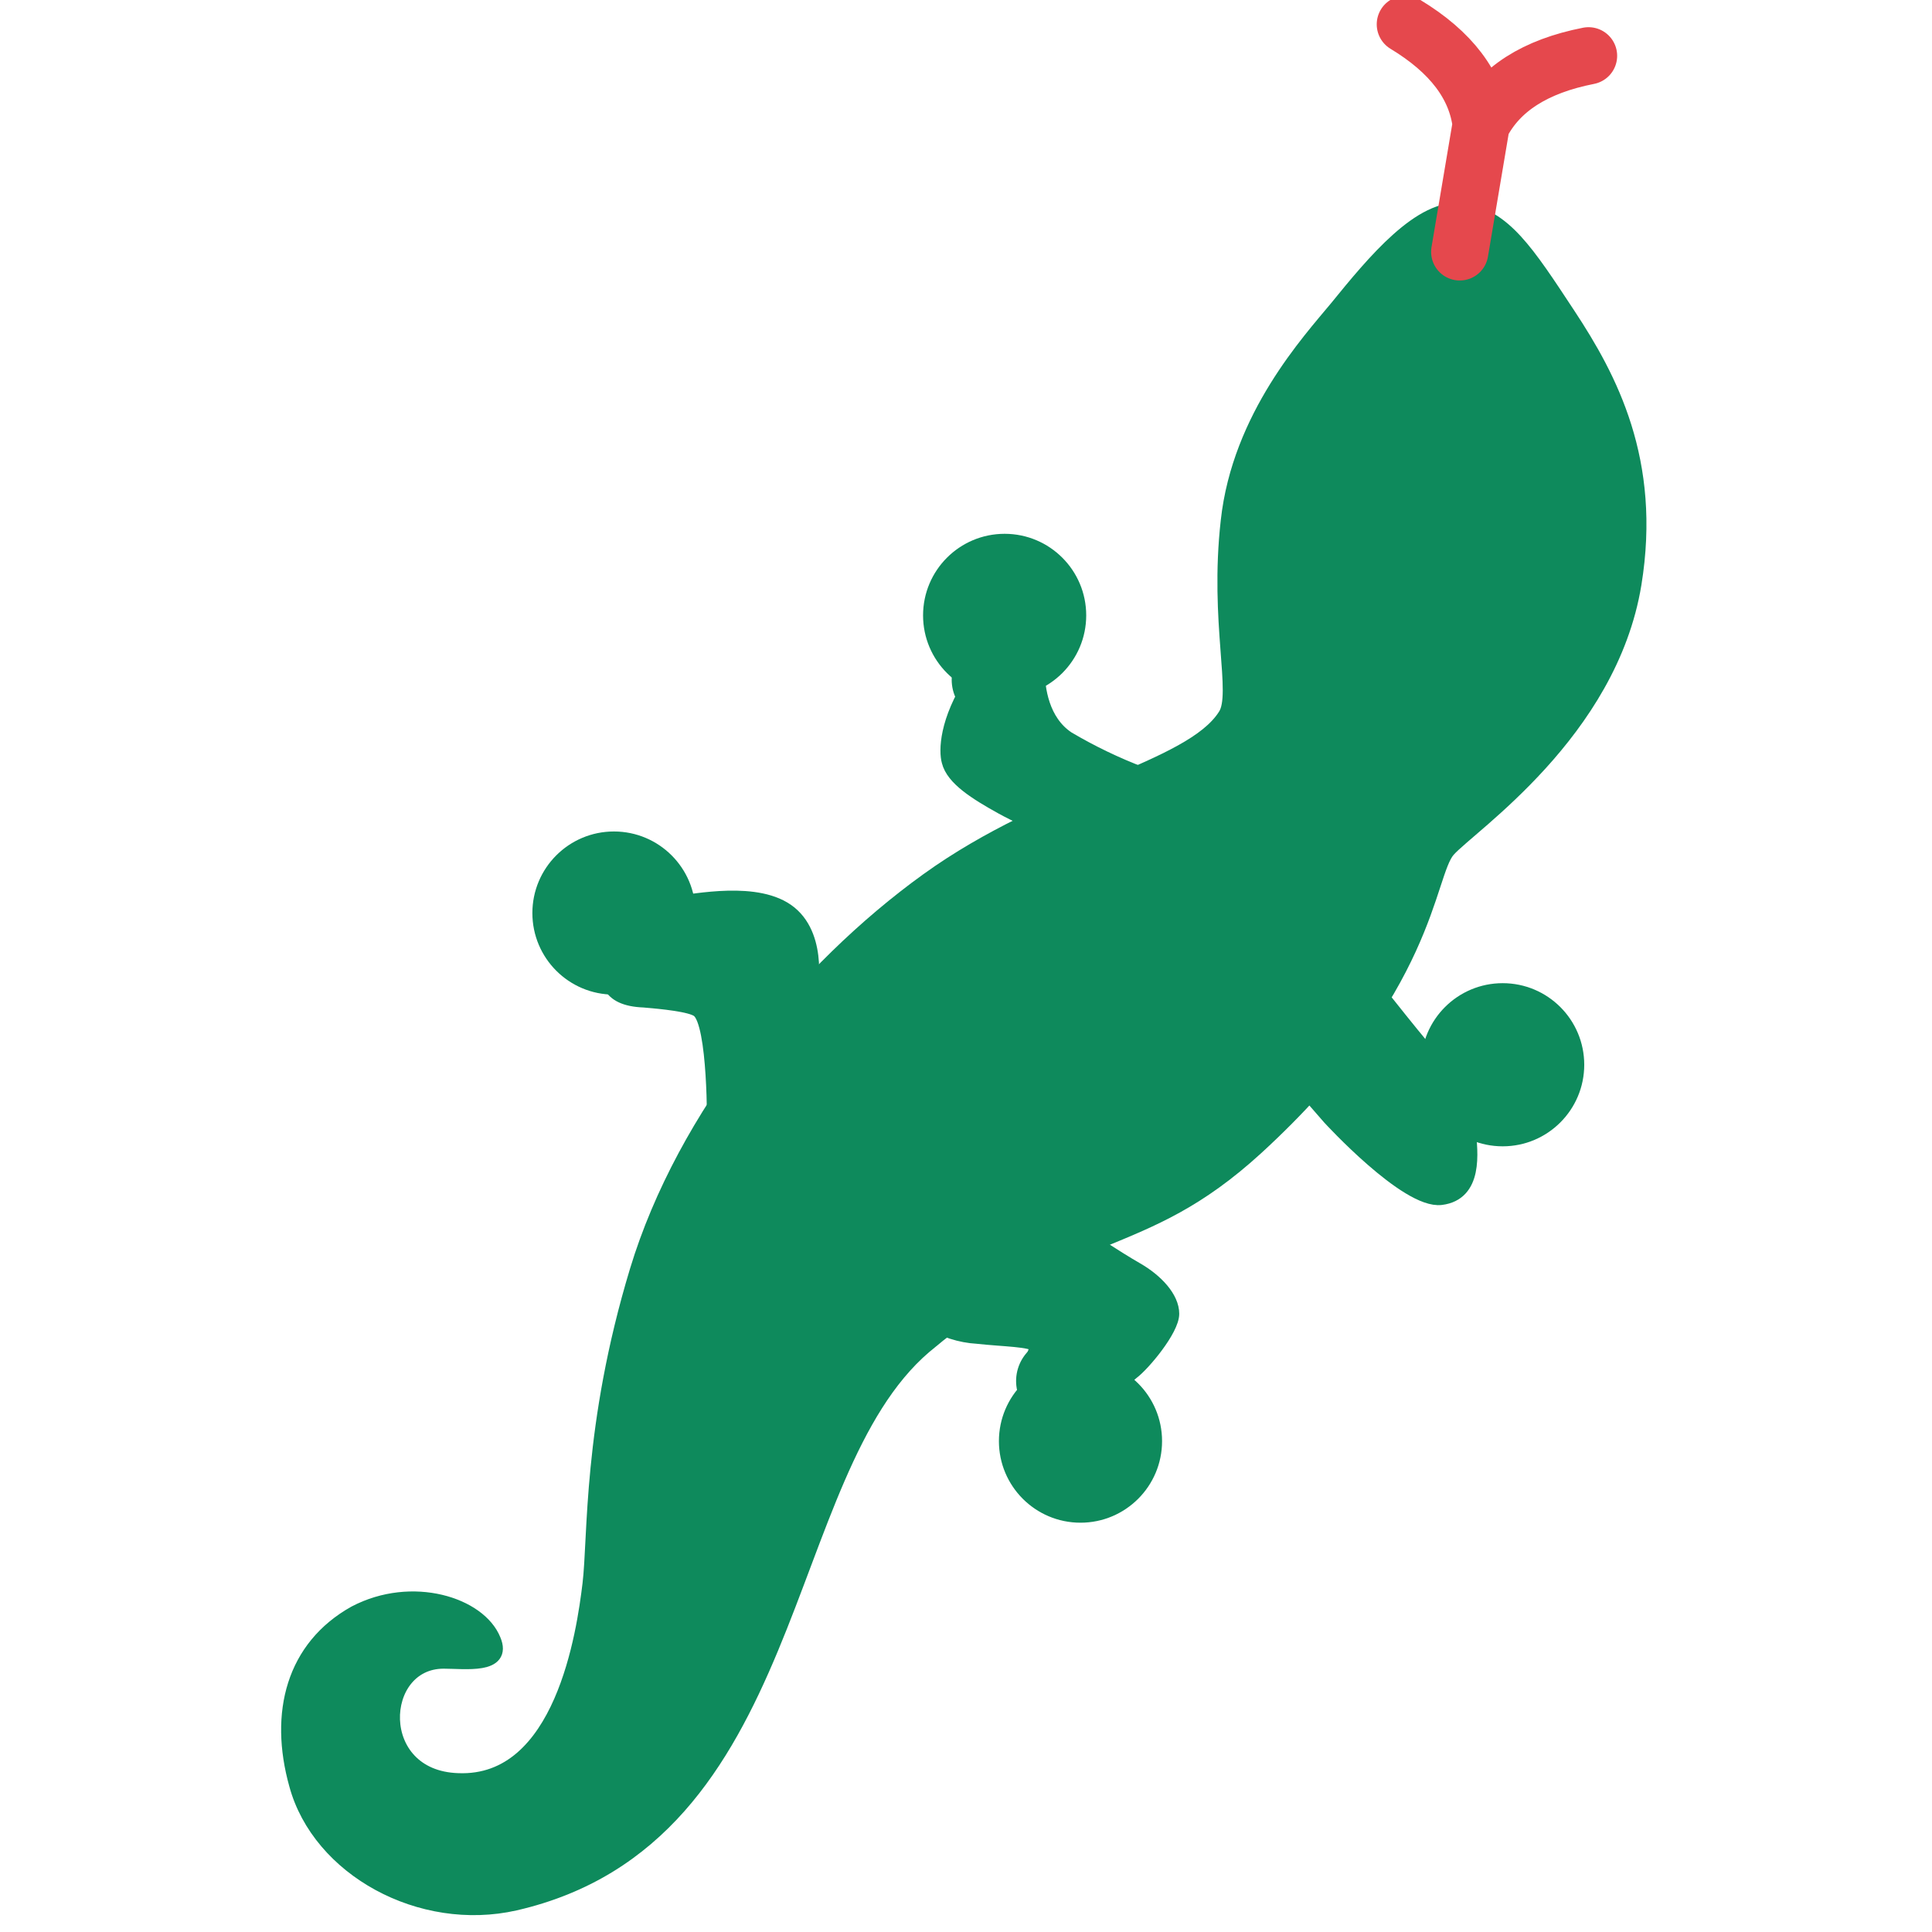
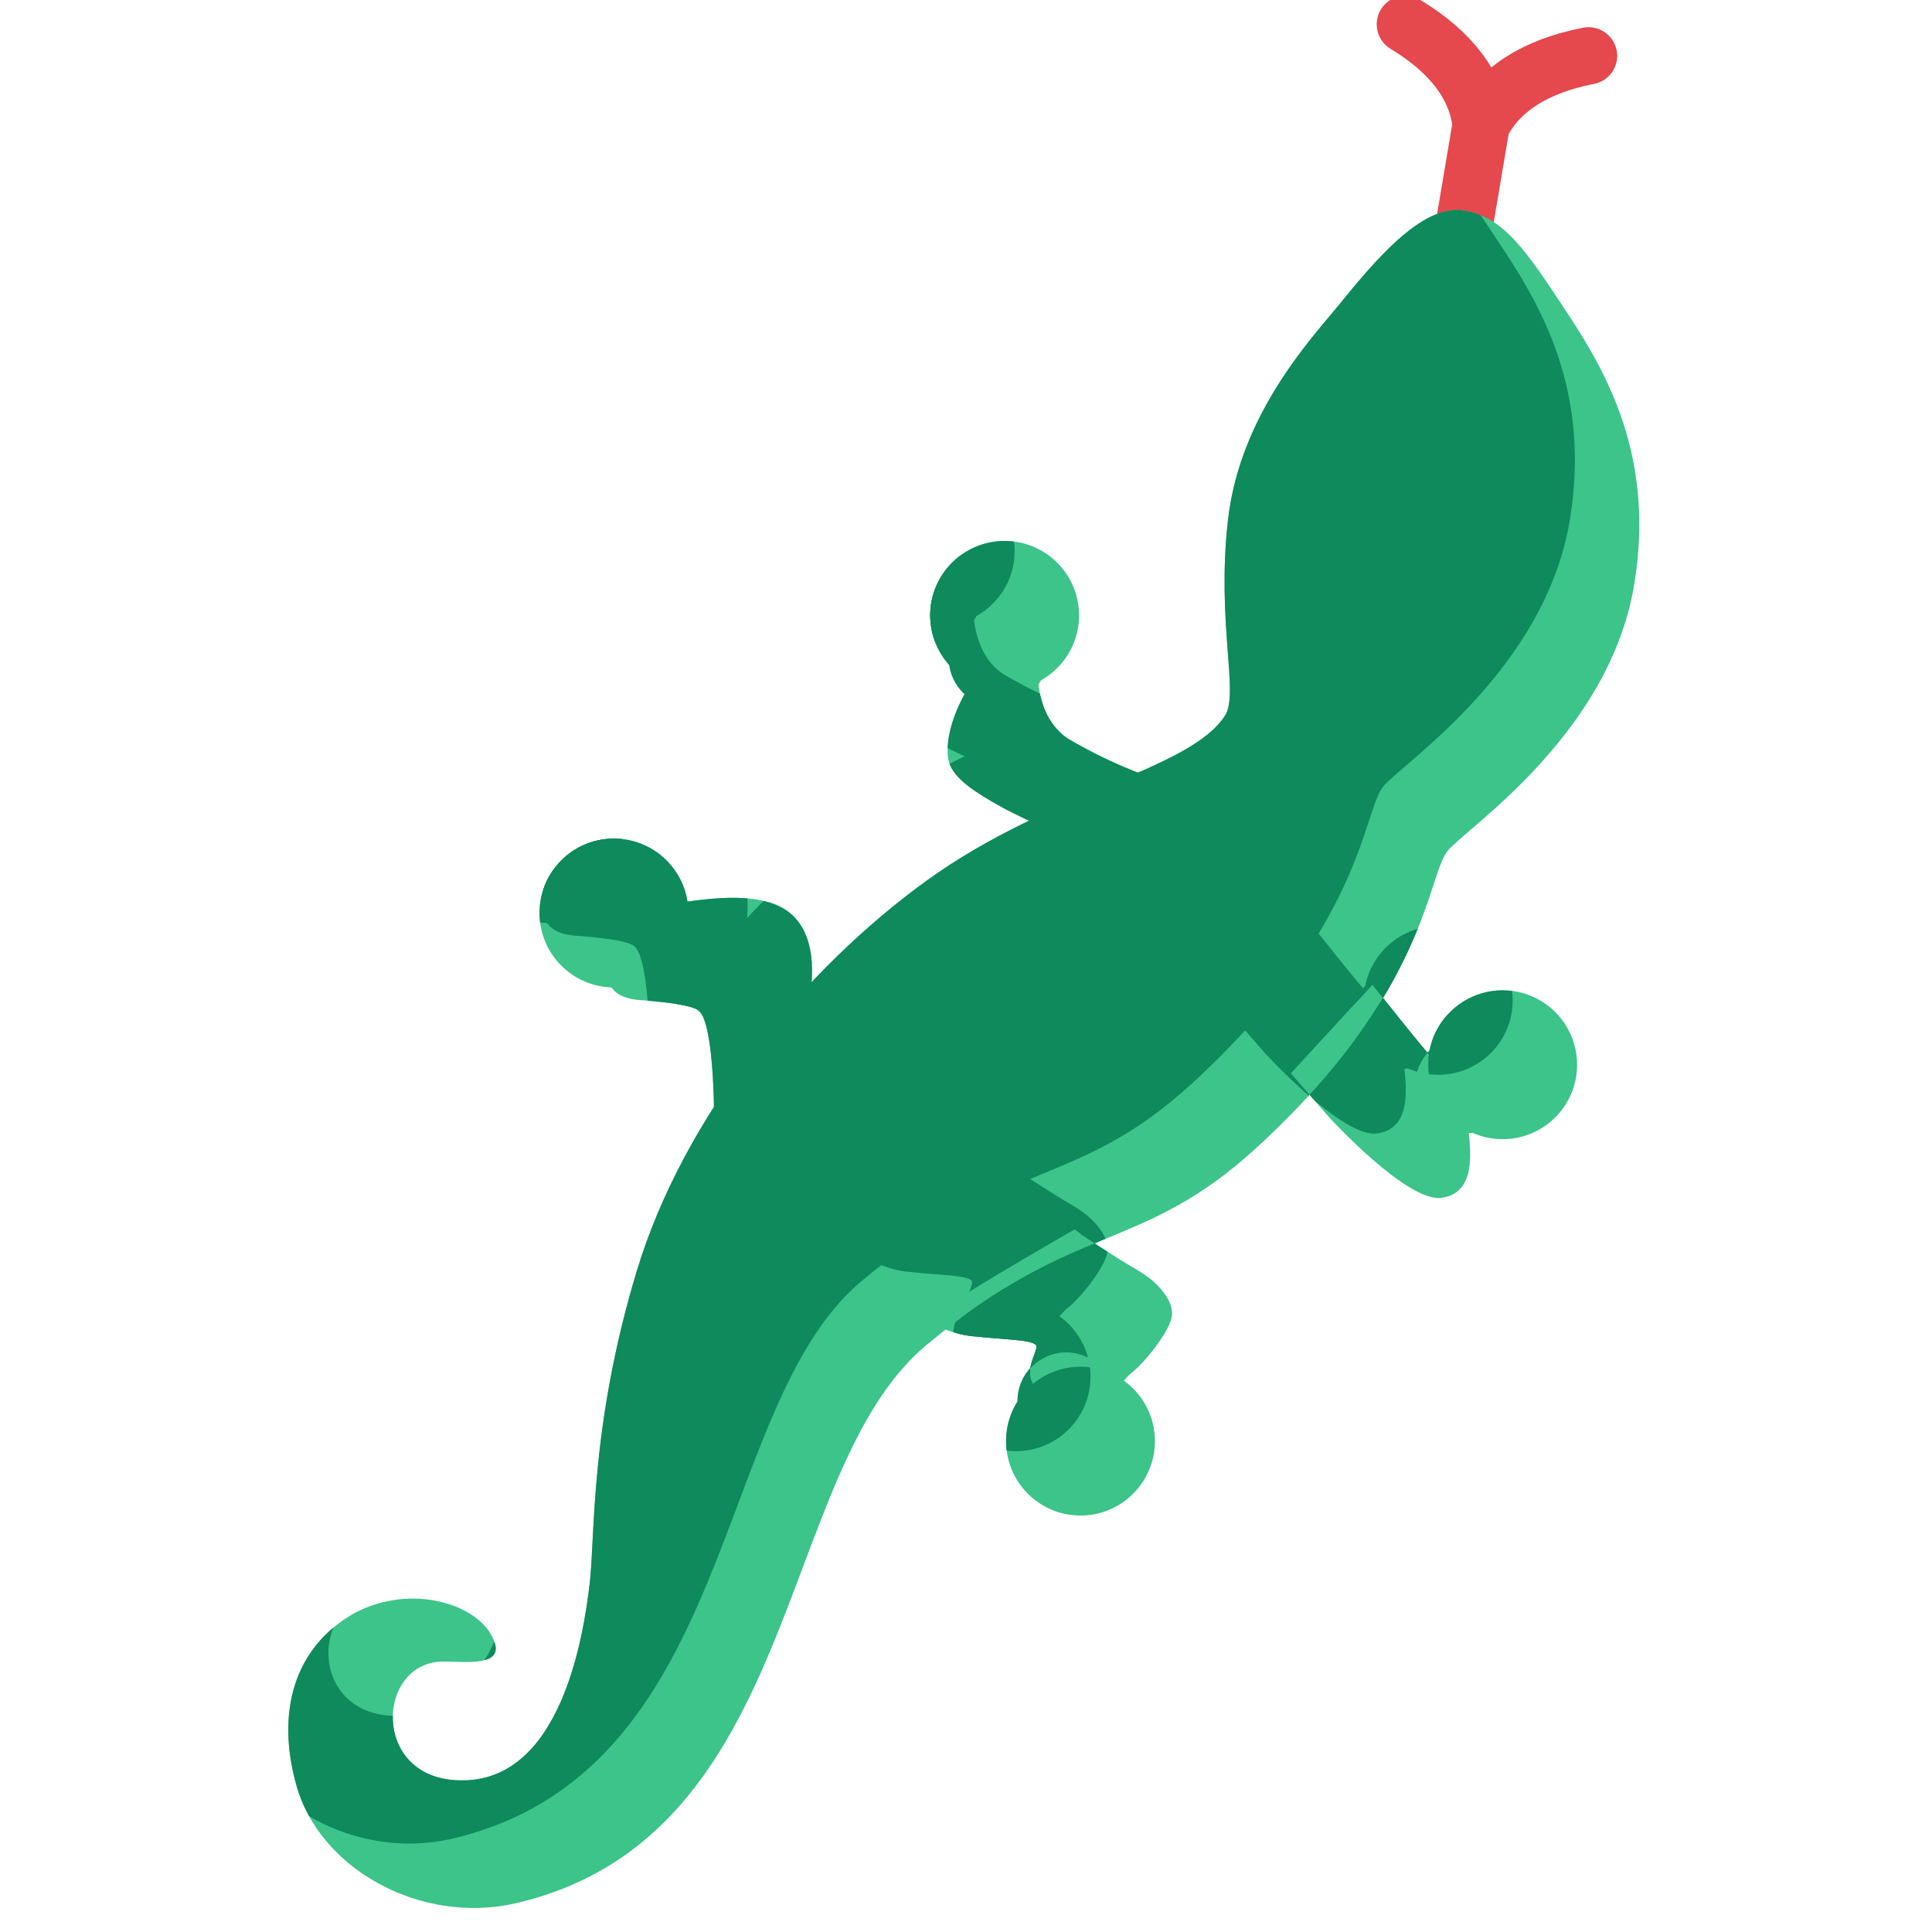
<svg xmlns="http://www.w3.org/2000/svg" viewBox="-8.5 -10 135 135">
-   <style>.b{fill:#0E8A5C;stroke:#0E8A5C}.t{stroke:#E5484D}@media (prefers-color-scheme: dark){.b{fill:#3CC48A;stroke:#3CC48A}}</style>
  <g transform="translate(128 0) scale(-1 1)">
-     <g class="b">
+     <defs>
+       <clipPath id="fav">
+         <circle cx="66.3" cy="33.0" r="5.2" />
+         <circle cx="66.8" cy="36.0" r="3.4" />
+         <circle cx="31.5" cy="64.4" r="5.2" />
+         <circle cx="34.2" cy="65.8" r="3.4" />
+         <circle cx="93.6" cy="53.8" r="5.2" />
+         <circle cx="91.2" cy="55.6" r="3.4" />
+         <circle cx="61.0" cy="90.7" r="5.2" />
+         <circle cx="62.0" cy="87.9" r="3.4" />
+         <path d="M79.9,59.4c0,0-0.8-3.8,1.4-5.6s6.7-0.8,8-0.7c5.3,0.5,4.5,1.9,4.7,3.7c0.2,1.5,0.2,3-2.5,3.1c-1.2,0.1-3.3,0.3-3.8,0.7c-1.2,0.9-1.1,8.3-1.1,8.3l-8.1-8.5L79.9,59.4z" />
+         <path d="M56.7,44.1c1.8-0.68,3.54-1.52,5.2-2.5c1.8-1.2,2.1-3.5,2.1-4.8s2.2-2.8,4.5,0.7c1.9,2.9,1.9,5,1.7,5.7c-0.3,1.2-1.9,2.2-3.7,3.2s-6.3,2.9-6.3,2.9L56.7,44.1z" />
+         <path d="M40.6,58.8c0,0-3.7,4.7-4.5,5.5c-1.1,1.33-1.86,2.91-2.2,4.6c-0.2,1.7-0.5,4.5,1.9,4.8s7.8-5.6,7.8-5.6l2.7-3.1L40.6,58.8z" />
+         <path d="M60.9,76.3c0,0-2.4,1.6-3.8,2.4s-2.5,2-2.5,3.1s2,3.5,2.8,4.1s1.8,2.9,5.2,1.9c3.4-1,1.2-3.4,1.5-3.8s2.3-0.4,4.1-0.6c1.21-0.07,2.38-0.45,3.4-1.1c0.3-0.4-10.2-6.4-10.2-6.4L60.9,76.3z" />
+         <path d="M22.3,30.8C20.9,22.2,24,16.4,26.9,12s4.5-6.9,7.4-7.3s6.2,3.6,8.8,6.8c1.9,2.3,6.8,7.6,7.6,14.9c0.8,7.1-0.8,12.1,0.2,13.6c2.4,3.8,12.2,5.3,20.8,11.5s17,16.4,20.3,27.3s2.9,18.6,3.3,21.9s1.9,14,9.2,13.7c6.1-0.2,5.7-8.3,1-8.3c-1.5,0-4.3,0.4-3.5-1.5c1-2.5,5.7-4,9.7-1.9c4.3,2.4,5.5,7,4.1,12c-1.6,5.9-8.7,9.8-15.3,8.3c-20-4.6-18.2-30-28.6-38.9c-10.6-8.9-15-6.4-23.2-13.9C36.6,59.1,36.8,51.1,35.3,49.4S24,41.2,22.3,30.8z" />
+       </clipPath>
+     </defs>
+     <path d="M34.5 7.6L33.0 -1.3M33.0 -1.3Q33.5 -5.4 38.3 -8.3M33.0 -1.3Q31.1 -5.0 25.5 -6.1" fill="none" stroke="#E5484D" stroke-width="4" stroke-linecap="round" stroke-linejoin="round" />
+     <g fill="#3CC48A">
      <circle cx="66.3" cy="33.0" r="5.2" />
-       <path d="M67.0 37.5L66.3 33.0" stroke-width="6" stroke-linecap="round" />
+       <circle cx="66.8" cy="36.0" r="3.4" />
      <circle cx="31.5" cy="64.4" r="5.2" />
-       <path d="M35.5 66.5L31.5 64.4" stroke-width="6" stroke-linecap="round" />
+       <circle cx="34.2" cy="65.8" r="3.4" />
      <circle cx="93.6" cy="53.8" r="5.2" />
-       <path d="M90.0 56.5L93.6 53.8" stroke-width="6" stroke-linecap="round" />
+       <circle cx="91.2" cy="55.6" r="3.4" />
      <circle cx="61.0" cy="90.7" r="5.2" />
-       <path d="M62.5 86.5L61.0 90.7" stroke-width="6" stroke-linecap="round" />
+       <circle cx="62.0" cy="87.9" r="3.4" />
      <path d="M79.9,59.4c0,0-0.8-3.8,1.4-5.6s6.7-0.8,8-0.7c5.3,0.5,4.5,1.9,4.7,3.7c0.2,1.5,0.2,3-2.5,3.1c-1.2,0.1-3.3,0.3-3.8,0.7c-1.2,0.9-1.1,8.3-1.1,8.3l-8.1-8.5L79.9,59.4z" />
      <path d="M56.7,44.1c1.8-0.68,3.54-1.52,5.2-2.5c1.8-1.2,2.1-3.5,2.1-4.8s2.2-2.8,4.5,0.7c1.9,2.9,1.9,5,1.7,5.7c-0.3,1.2-1.9,2.2-3.7,3.2s-6.3,2.9-6.3,2.9L56.7,44.1z" />
      <path d="M40.6,58.8c0,0-3.7,4.7-4.5,5.5c-1.1,1.33-1.86,2.91-2.2,4.6c-0.2,1.7-0.5,4.5,1.9,4.8s7.8-5.6,7.8-5.6l2.7-3.1L40.6,58.8z" />
      <path d="M60.9,76.3c0,0-2.4,1.6-3.8,2.4s-2.5,2-2.5,3.1s2,3.5,2.8,4.1s1.8,2.9,5.2,1.9c3.4-1,1.2-3.4,1.5-3.8s2.3-0.4,4.1-0.6c1.21-0.07,2.38-0.45,3.4-1.1c0.3-0.4-10.2-6.4-10.2-6.4L60.9,76.3z" />
      <path d="M22.3,30.8C20.9,22.2,24,16.4,26.9,12s4.5-6.9,7.4-7.3s6.2,3.6,8.8,6.8c1.9,2.3,6.8,7.6,7.6,14.9c0.8,7.1-0.8,12.1,0.2,13.6c2.4,3.8,12.2,5.3,20.8,11.5s17,16.4,20.3,27.3s2.9,18.6,3.3,21.9s1.9,14,9.2,13.7c6.1-0.2,5.7-8.3,1-8.3c-1.5,0-4.3,0.4-3.5-1.5c1-2.5,5.7-4,9.7-1.9c4.3,2.4,5.5,7,4.1,12c-1.6,5.9-8.7,9.8-15.3,8.3c-20-4.6-18.2-30-28.6-38.9c-10.6-8.9-15-6.4-23.2-13.9C36.6,59.1,36.8,51.1,35.3,49.4S24,41.2,22.3,30.8z" />
    </g>
-     <path class="t" d="M34.5 7.6L33.0 -1.3M33.0 -1.3Q33.5 -5.4 38.3 -8.3M33.0 -1.3Q31.1 -5.0 25.5 -6.1" fill="none" stroke-width="4" stroke-linecap="round" stroke-linejoin="round" />
+     <g clip-path="url(#fav)">
+       <g fill="#0E8A5C" transform="translate(4.5 -4.5)">
+         <circle cx="66.3" cy="33.0" r="5.2" />
+         <circle cx="66.8" cy="36.0" r="3.4" />
+         <circle cx="31.5" cy="64.4" r="5.2" />
+         <circle cx="34.2" cy="65.8" r="3.4" />
+         <circle cx="93.6" cy="53.8" r="5.2" />
+         <circle cx="91.2" cy="55.6" r="3.4" />
+         <circle cx="61.0" cy="90.7" r="5.2" />
+         <circle cx="62.0" cy="87.9" r="3.4" />
+         <path d="M79.9,59.4c0,0-0.8-3.8,1.4-5.6s6.7-0.8,8-0.7c5.3,0.5,4.5,1.9,4.7,3.7c0.2,1.5,0.2,3-2.5,3.1c-1.2,0.1-3.3,0.3-3.8,0.7c-1.2,0.9-1.1,8.3-1.1,8.3l-8.1-8.5L79.9,59.4z" />
+         <path d="M56.7,44.1c1.8-0.68,3.54-1.52,5.2-2.5c1.8-1.2,2.1-3.5,2.1-4.8s2.2-2.8,4.5,0.7c1.9,2.9,1.9,5,1.7,5.7c-0.3,1.2-1.9,2.2-3.7,3.2s-6.3,2.9-6.3,2.9L56.7,44.1z" />
+         <path d="M40.6,58.8c0,0-3.7,4.7-4.5,5.5c-1.1,1.33-1.86,2.91-2.2,4.6c-0.2,1.7-0.5,4.5,1.9,4.8s7.8-5.6,7.8-5.6l2.7-3.1L40.6,58.8z" />
+         <path d="M60.9,76.3c0,0-2.4,1.6-3.8,2.4s-2.5,2-2.5,3.1s2,3.5,2.8,4.1s1.8,2.9,5.2,1.9c3.4-1,1.2-3.4,1.5-3.8s2.3-0.4,4.1-0.6c1.21-0.07,2.38-0.45,3.4-1.1c0.3-0.4-10.2-6.4-10.2-6.4L60.9,76.3z" />
+         <path d="M22.3,30.8C20.9,22.2,24,16.4,26.9,12s4.5-6.9,7.4-7.3s6.2,3.6,8.8,6.8c1.9,2.3,6.8,7.6,7.6,14.9c0.8,7.1-0.8,12.1,0.2,13.6c2.4,3.8,12.2,5.3,20.8,11.5s17,16.4,20.3,27.3s2.9,18.6,3.3,21.9s1.9,14,9.2,13.7c6.1-0.2,5.7-8.3,1-8.3c-1.5,0-4.3,0.4-3.5-1.5c1-2.5,5.7-4,9.7-1.9c4.3,2.4,5.5,7,4.1,12c-1.6,5.9-8.7,9.8-15.3,8.3c-20-4.6-18.2-30-28.6-38.9c-10.6-8.9-15-6.4-23.2-13.9C36.6,59.1,36.8,51.1,35.3,49.4S24,41.2,22.3,30.8z" />
+       </g>
+     </g>
  </g>
</svg>
